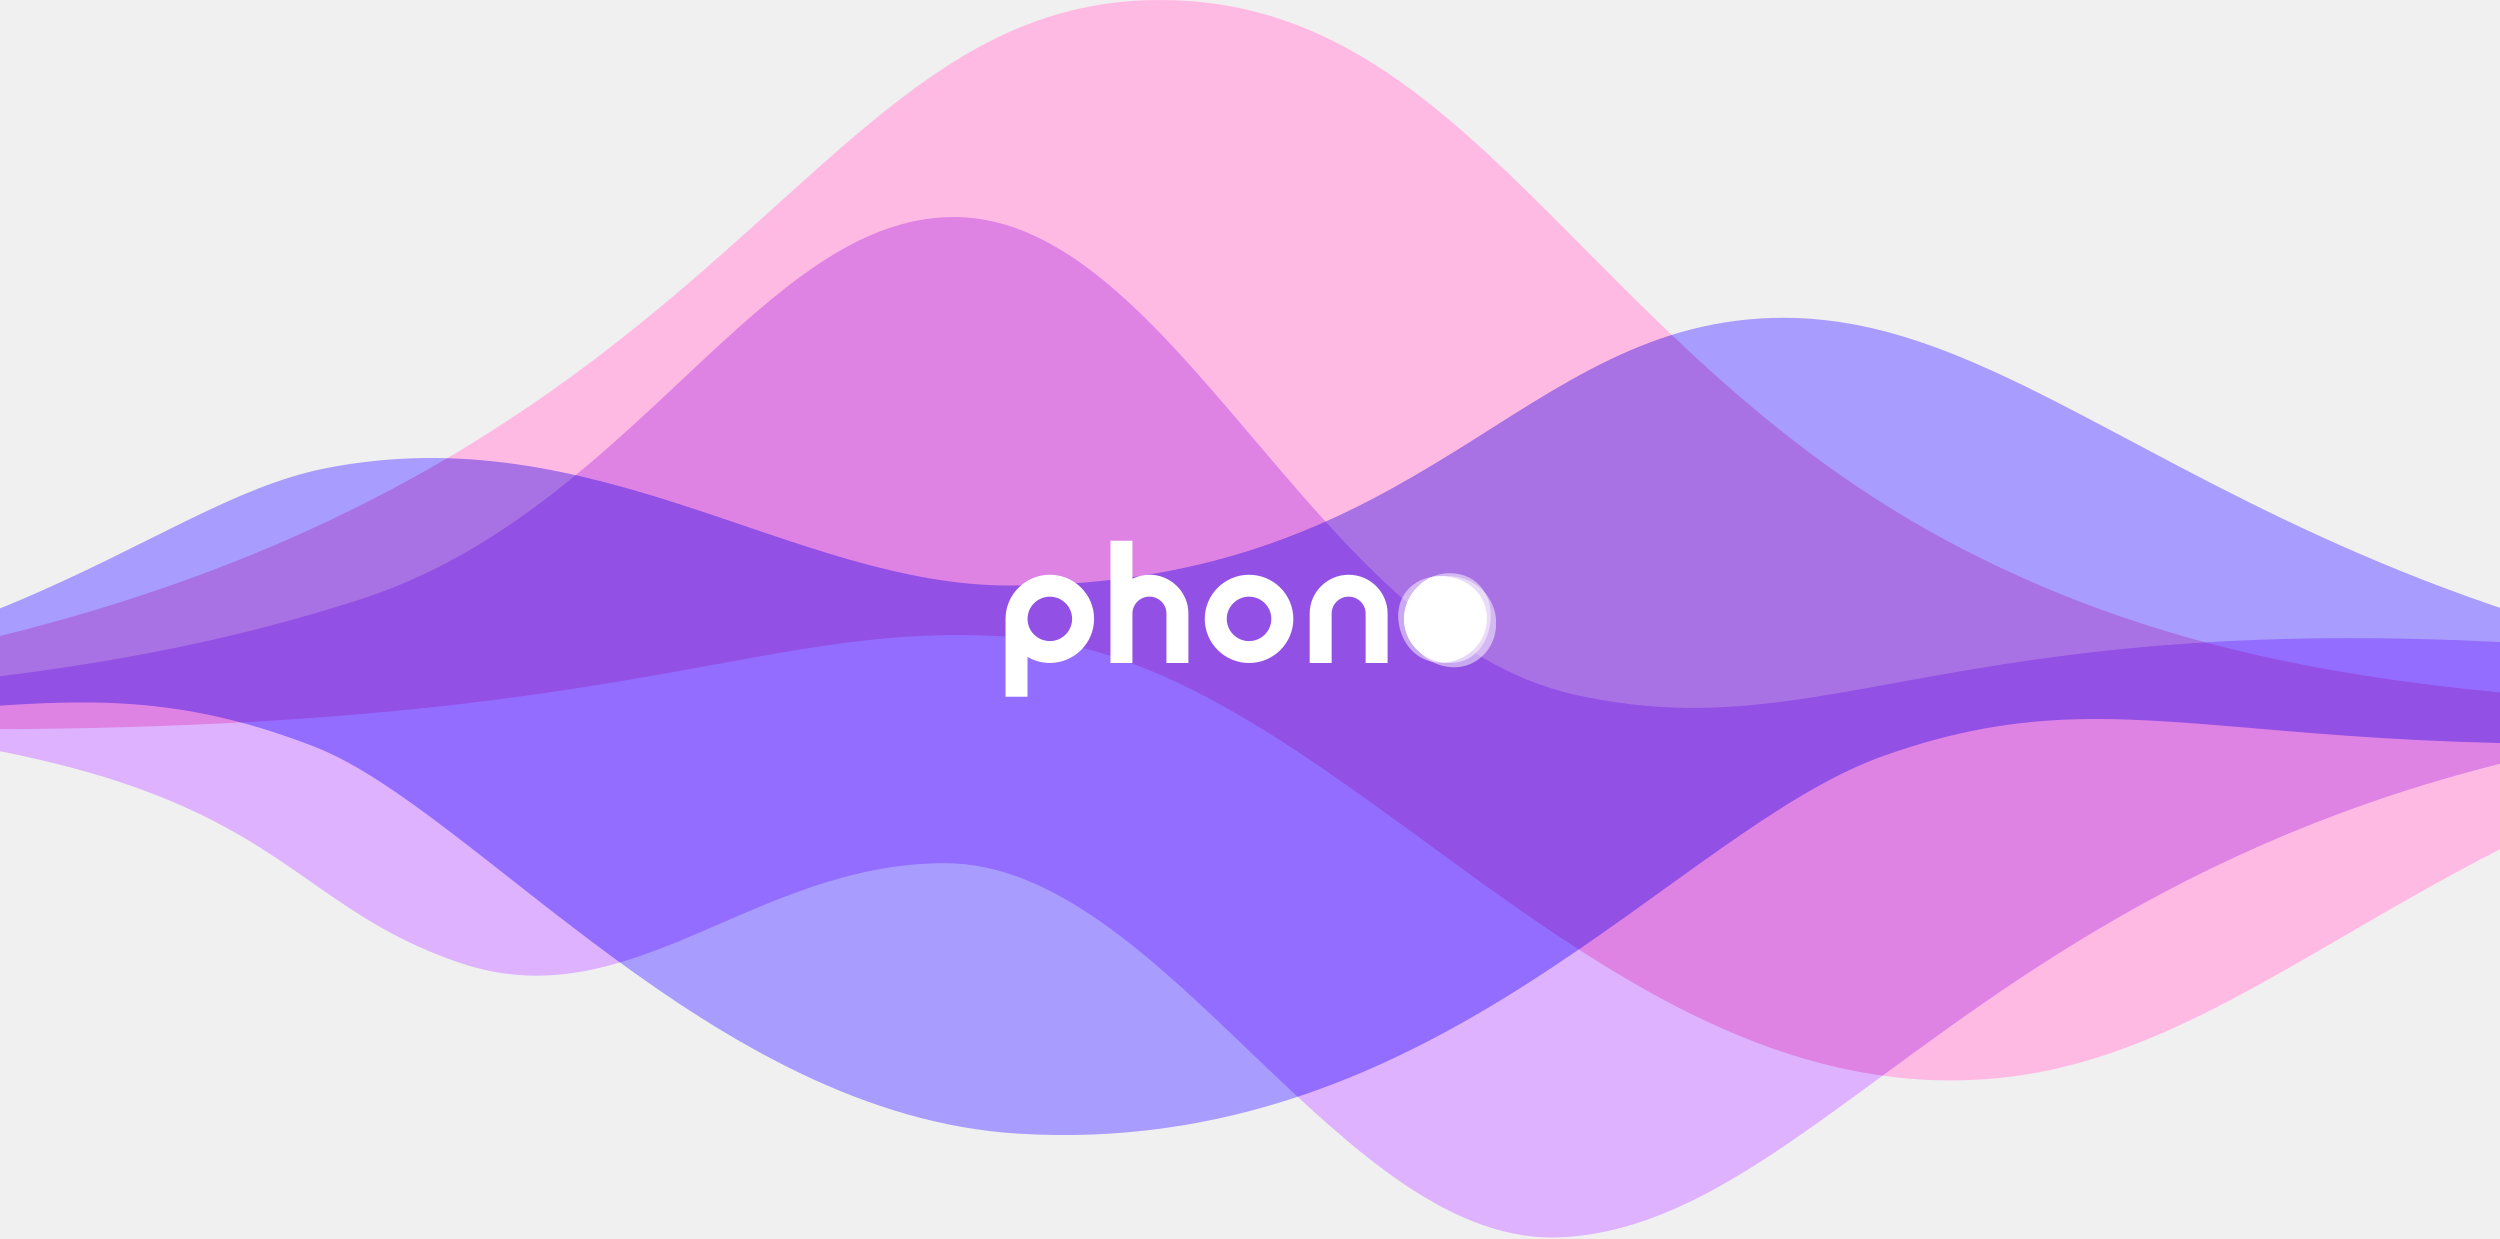
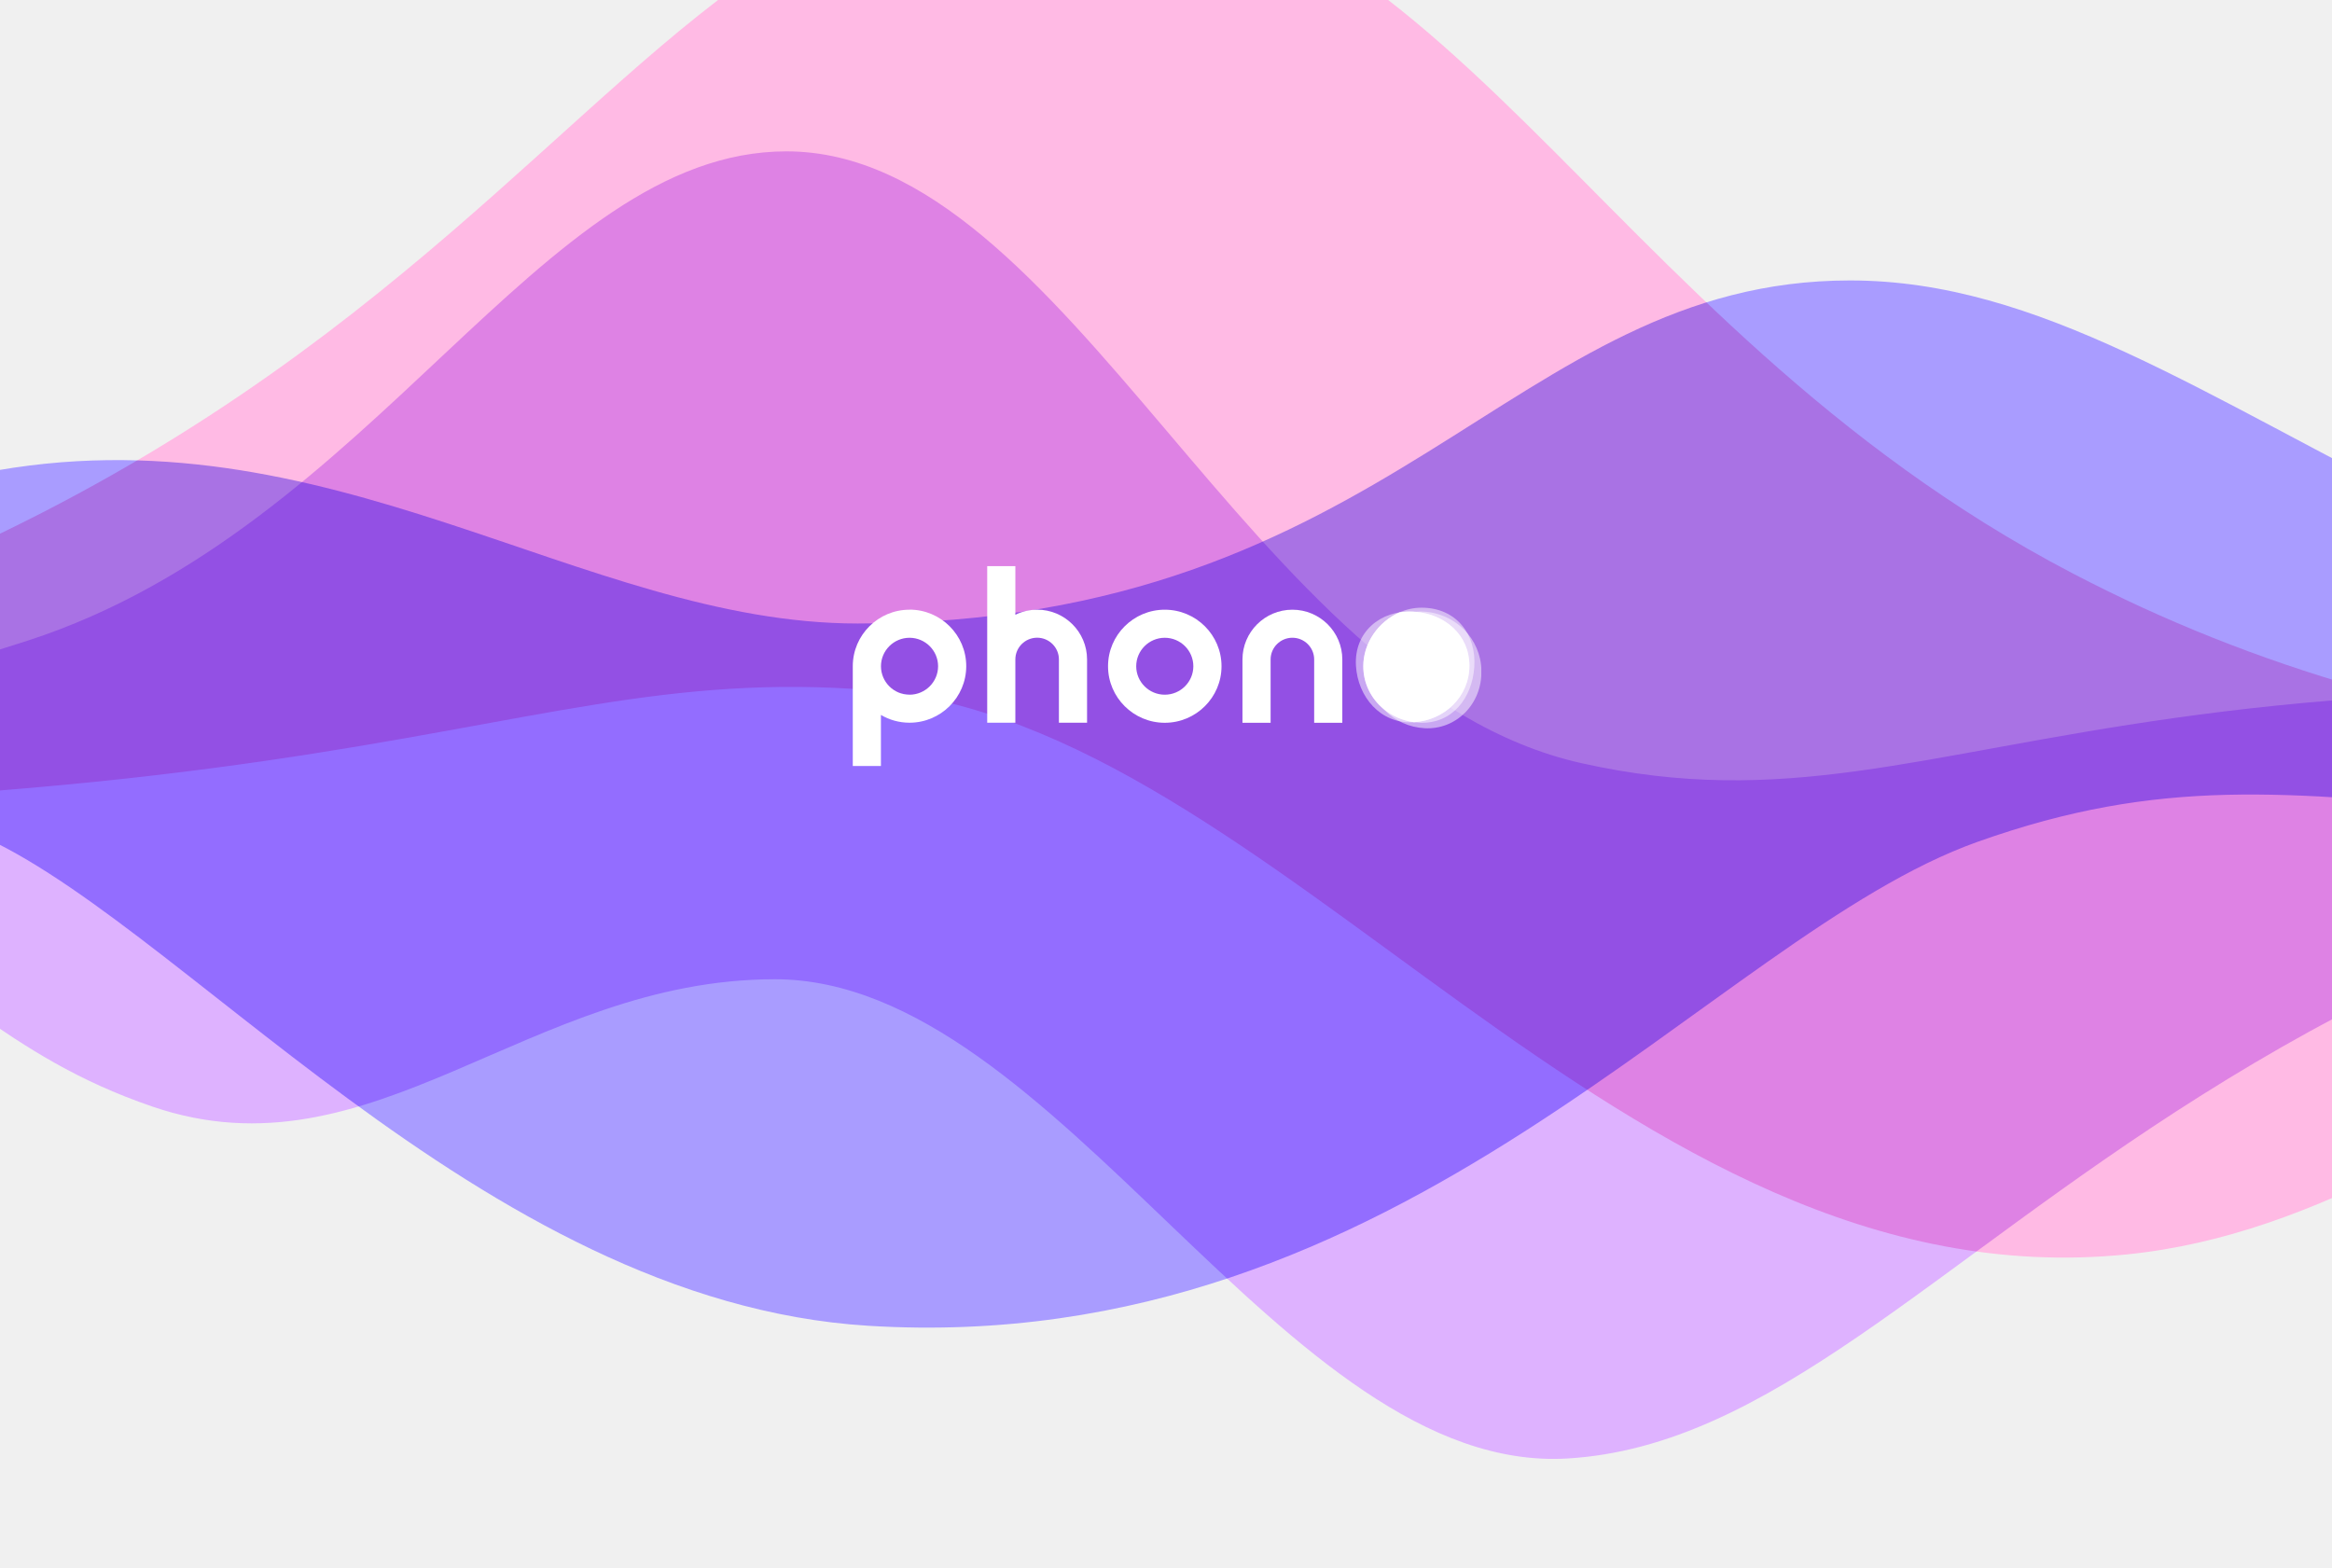
- <svg xmlns="http://www.w3.org/2000/svg" width="1978" height="980" viewBox="0 0 1978 980" fill="none">
-   <style>g[style] &gt; path{mix-blend-mode:multiply}</style>
-   <mask id="mask0_1_517" style="mask-type:luminance" maskUnits="userSpaceOnUse" x="0" y="-67" width="1978" height="1113">
-     <path d="M1978 -66.748H0V1045.88H1978V-66.748Z" fill="white" />
-   </mask>
-   <g mask="url(#mask0_1_517)">
-     <g style="mix-blend-mode:multiply">
-       <path d="M-454.837 561.906C-108.759 554.241 96.613 535.44 286.285 473.803C500.784 404.089 602.064 171.715 754.617 171.715C929.001 171.715 1040.7 503.617 1245.37 549.482C1495.11 605.453 1578.67 414.813 2432.85 561.906C1634.09 534.575 1485.73 963.584 1237.26 978.862C1061.91 989.638 921.861 682.945 747.478 682.945C594.925 682.945 499.012 808.074 363.159 761.591C176.712 697.811 239.153 561.906 -454.827 561.906H-454.837Z" fill="#DEB2FF" />
-       <path d="M2432.84 561.906C1981.34 561.906 1823.03 828.658 1582.2 852.878C1269.17 884.361 1058.87 524.613 807.292 504.441C557.611 484.414 480.376 621.483 -454.837 561.916C565.162 525.818 581.995 11.548 906.542 0.206C1161.92 -8.726 1248.78 275.518 1548.61 432.193C1777.15 551.614 2023.04 561.906 2432.84 561.906Z" fill="#FFBAE4" />
-       <path d="M2432.84 561.906C1796.55 638.347 1717.63 517.216 1490.17 598.077C1325.52 656.603 1136.52 917.287 805.283 896.94C564.472 882.146 374.429 639.769 249.043 590.896C37.809 508.562 -51.067 602.249 -454.847 561.906C-18.121 561.906 113.313 398.865 257.635 370.483C471.228 328.461 628.437 463.274 798.617 463.274C1130.47 463.274 1201.28 251.432 1411.38 251.432C1644.22 251.432 1813.74 534.379 2432.83 561.906H2432.84Z" fill="#A99CFF" />
+ <svg xmlns="http://www.w3.org/2000/svg" width="1440" height="968" viewBox="0 0 1440 968" fill="none">
+   <g id="about page">
+     <g id="Group">
+       <g id="back">
+         <g id="Clip path group">
+           <mask id="mask0_0_1" style="mask-type:luminance" maskUnits="userSpaceOnUse" x="-270" y="-145" width="1979" height="1113">
+             <g id="clippath">
+               <path id="Vector" d="M1709 -145H-269V967.625H1709V-145Z" fill="white" />
+             </g>
+           </mask>
+           <g mask="url(#mask0_0_1)">
+             <g id="Group_2">
+               <g id="Group_3">
+                 <g id="Vector_2" style="mix-blend-mode:multiply">
+                   <path d="M-723.837 483.654C-377.759 475.989 -172.387 457.188 17.285 395.55C231.784 325.836 333.064 93.462 485.617 93.462C660.001 93.462 771.696 425.365 976.367 471.229C1226.11 527.201 1309.67 336.561 2163.85 483.654C1365.09 456.322 1216.73 885.332 968.26 900.61C792.908 911.386 652.861 604.693 478.478 604.693C325.925 604.693 230.012 729.822 94.159 683.339C-92.288 619.559 -29.848 483.654 -723.827 483.654H-723.837Z" fill="#DEB2FF" />
+                 </g>
+                 <g id="Vector_3" style="mix-blend-mode:multiply">
+                   <path d="M2163.84 483.654C1712.34 483.654 1554.03 750.406 1313.2 774.626C1000.17 806.109 789.869 446.36 538.292 426.189C288.61 406.161 211.376 543.231 -723.837 483.664C296.162 447.566 312.995 -66.704 637.542 -78.047C892.92 -86.979 979.777 197.266 1279.61 353.94C1508.15 473.362 1754.04 483.654 2163.84 483.654Z" fill="#FFBAE4" />
+                 </g>
+                 <g id="Vector_4" style="mix-blend-mode:multiply">
+                   <path d="M2163.84 483.654C1527.55 560.095 1448.62 438.963 1221.17 519.824C1056.52 578.351 867.516 839.034 536.283 818.688C295.472 803.894 105.429 561.517 -19.958 512.644C-231.191 430.31 -320.068 523.997 -723.847 483.654C-287.121 483.654 -155.688 320.613 -11.366 292.231C202.227 250.209 359.437 385.022 529.617 385.022C861.468 385.022 932.285 173.18 1142.38 173.18C1375.22 173.18 1544.74 456.127 2163.83 483.654H2163.84Z" fill="#A99CFF" />
+                 </g>
+               </g>
+             </g>
+           </g>
+         </g>
+       </g>
+       <g id="design" clip-path="url(#clip1_0_1)">
+         <path id="Vector_5" opacity="0.5" d="M877.811 375.253C858.498 375.253 841.827 392.143 841.827 411.387C841.827 430.632 857.552 445.574 876.865 446.302C896.715 447.03 909.068 431.082 910.378 411.88C911.753 391.779 899.25 375.253 877.832 375.253H877.811Z" fill="white" />
+         <path id="Vector_6" opacity="0.5" d="M878.434 377.65C859.142 376.837 843.782 393.192 844.706 414.042C845.565 433.672 860.453 448.635 879.744 449.684C898.928 450.733 915.212 435.021 914.782 414.042C914.374 394.39 898.692 378.485 878.455 377.65H878.434Z" fill="white" />
+         <path id="Vector_7" opacity="0.5" d="M872.333 377.672C852.268 376.773 836.048 390.387 837.294 411.131C838.454 430.354 852.354 446.859 872.333 446.045C891.624 445.253 907.371 430.375 907.371 411.131C907.371 391.886 891.646 378.528 872.333 377.672Z" fill="white" />
+         <path id="Vector_8" d="M561.628 376.494C542.315 376.494 526.59 392.143 526.59 411.387V473.018H543.969V441.486C549.168 444.525 555.183 446.281 561.606 446.281C580.919 446.281 596.645 430.611 596.645 411.366C596.645 392.121 580.919 376.451 561.606 376.451L561.628 376.494ZM561.628 428.984C551.896 428.984 543.991 421.085 543.991 411.409C543.991 401.733 551.918 393.834 561.628 393.834C571.338 393.834 579.265 401.733 579.265 411.409C579.265 421.085 571.338 428.984 561.628 428.984Z" fill="white" />
+         <path id="Vector_9" d="M798.045 376.494C781.052 376.494 767.218 390.28 767.218 407.213V446.323H784.597V407.213C784.597 399.828 790.634 393.812 798.045 393.812C805.457 393.812 811.493 399.828 811.493 407.213V446.323H828.873V407.213C828.873 390.28 815.038 376.494 798.045 376.494Z" fill="white" />
+         <path id="Vector_10" d="M640.427 376.494C635.614 376.494 631.06 377.629 626.978 379.62V349.586H609.599V446.302H626.978V407.192C626.978 399.806 633.015 393.791 640.427 393.791C647.838 393.791 653.875 399.806 653.875 407.192V446.302H671.254V407.192C671.254 390.259 657.419 376.473 640.427 376.473V376.494Z" fill="white" />
+         <path id="Vector_11" d="M719.247 376.494C699.934 376.494 684.208 392.164 684.208 411.409C684.208 430.654 699.934 446.323 719.247 446.323C738.56 446.323 754.285 430.654 754.285 411.409C754.285 392.164 738.56 376.494 719.247 376.494ZM719.247 428.984C709.515 428.984 701.609 421.085 701.609 411.409C701.609 401.733 709.536 393.834 719.247 393.834C728.957 393.834 736.884 401.733 736.884 411.409C736.884 421.085 728.957 428.984 719.247 428.984Z" fill="white" />
+         <path id="Vector_12" d="M873.858 377.8C873.342 377.757 872.848 377.693 872.333 377.672C869.518 377.543 866.79 377.714 864.169 378.143C851.258 383.773 841.827 396.916 841.827 411.387C841.827 422.155 846.747 431.553 854.459 437.889C859.615 442.128 866.038 444.996 873.063 445.96C892.011 444.825 907.349 430.118 907.349 411.109C907.349 392.1 892.44 379.277 873.858 377.779V377.8Z" fill="white" />
+       </g>
    </g>
  </g>
-   <g clip-path="url(#clip0_1_517)">
-     <path opacity="0.5" d="M1146.81 453.505C1127.5 453.505 1110.83 470.395 1110.83 489.64C1110.83 508.885 1126.55 523.827 1145.87 524.554C1165.72 525.282 1178.07 509.334 1179.38 490.132C1180.75 470.031 1168.25 453.505 1146.83 453.505H1146.81Z" fill="white" />
-     <path opacity="0.5" d="M1147.43 455.903C1128.14 455.089 1112.78 471.444 1113.71 492.294C1114.57 511.924 1129.45 526.888 1148.74 527.937C1167.93 528.986 1184.21 513.273 1183.78 492.294C1183.37 472.643 1167.69 456.737 1147.46 455.903H1147.43Z" fill="white" />
-     <path opacity="0.5" d="M1141.33 455.924C1121.27 455.025 1105.05 468.64 1106.29 489.383C1107.45 508.606 1121.35 525.111 1141.33 524.298C1160.62 523.505 1176.37 508.628 1176.37 489.383C1176.37 470.138 1160.65 456.78 1141.33 455.924Z" fill="white" />
-     <path d="M830.628 454.747C811.315 454.747 795.59 470.395 795.59 489.64V551.27H812.969V519.738C818.168 522.778 824.183 524.533 830.607 524.533C849.919 524.533 865.645 508.863 865.645 489.618C865.645 470.374 849.919 454.704 830.607 454.704L830.628 454.747ZM830.628 507.236C820.896 507.236 812.991 499.337 812.991 489.661C812.991 479.985 820.918 472.086 830.628 472.086C840.338 472.086 848.265 479.985 848.265 489.661C848.265 499.337 840.338 507.236 830.628 507.236Z" fill="white" />
-     <path d="M1067.05 454.747C1050.05 454.747 1036.22 468.533 1036.22 485.465V524.576H1053.6V485.465C1053.6 478.08 1059.63 472.065 1067.05 472.065C1074.46 472.065 1080.49 478.08 1080.49 485.465V524.576H1097.87V485.465C1097.87 468.533 1084.04 454.747 1067.05 454.747Z" fill="white" />
-     <path d="M909.427 454.747C904.615 454.747 900.06 455.881 895.978 457.872V427.838H878.599V524.554H895.978V485.444C895.978 478.059 902.015 472.043 909.427 472.043C916.838 472.043 922.875 478.059 922.875 485.444V524.554H940.254V485.444C940.254 468.511 926.419 454.725 909.427 454.725V454.747Z" fill="white" />
-     <path d="M988.247 454.747C968.934 454.747 953.208 470.416 953.208 489.661C953.208 508.906 968.934 524.576 988.247 524.576C1007.56 524.576 1023.28 508.906 1023.28 489.661C1023.28 470.416 1007.56 454.747 988.247 454.747ZM988.247 507.236C978.515 507.236 970.609 499.337 970.609 489.661C970.609 479.985 978.536 472.086 988.247 472.086C997.957 472.086 1005.88 479.985 1005.88 489.661C1005.88 499.337 997.957 507.236 988.247 507.236Z" fill="white" />
-     <path d="M1142.86 456.052C1142.34 456.01 1141.85 455.945 1141.33 455.924C1138.52 455.795 1135.79 455.967 1133.17 456.395C1120.26 462.025 1110.83 475.169 1110.83 489.64C1110.83 500.407 1115.75 509.805 1123.46 516.141C1128.61 520.38 1135.04 523.249 1142.06 524.212C1161.01 523.077 1176.35 508.371 1176.35 489.361C1176.35 470.352 1161.44 457.529 1142.86 456.031V456.052Z" fill="white" />
-   </g>
  <defs>
-     <clipPath id="clip0_1_517">
-       <rect width="388.193" height="123.454" fill="white" transform="translate(795.59 427.838)" />
+     <clipPath id="clip0_0_1">
+       <rect width="1440" height="7595" fill="white" />
+     </clipPath>
+     <clipPath id="clip1_0_1">
+       <rect width="388.193" height="123.454" fill="white" transform="translate(526.59 349.586)" />
    </clipPath>
  </defs>
</svg>
